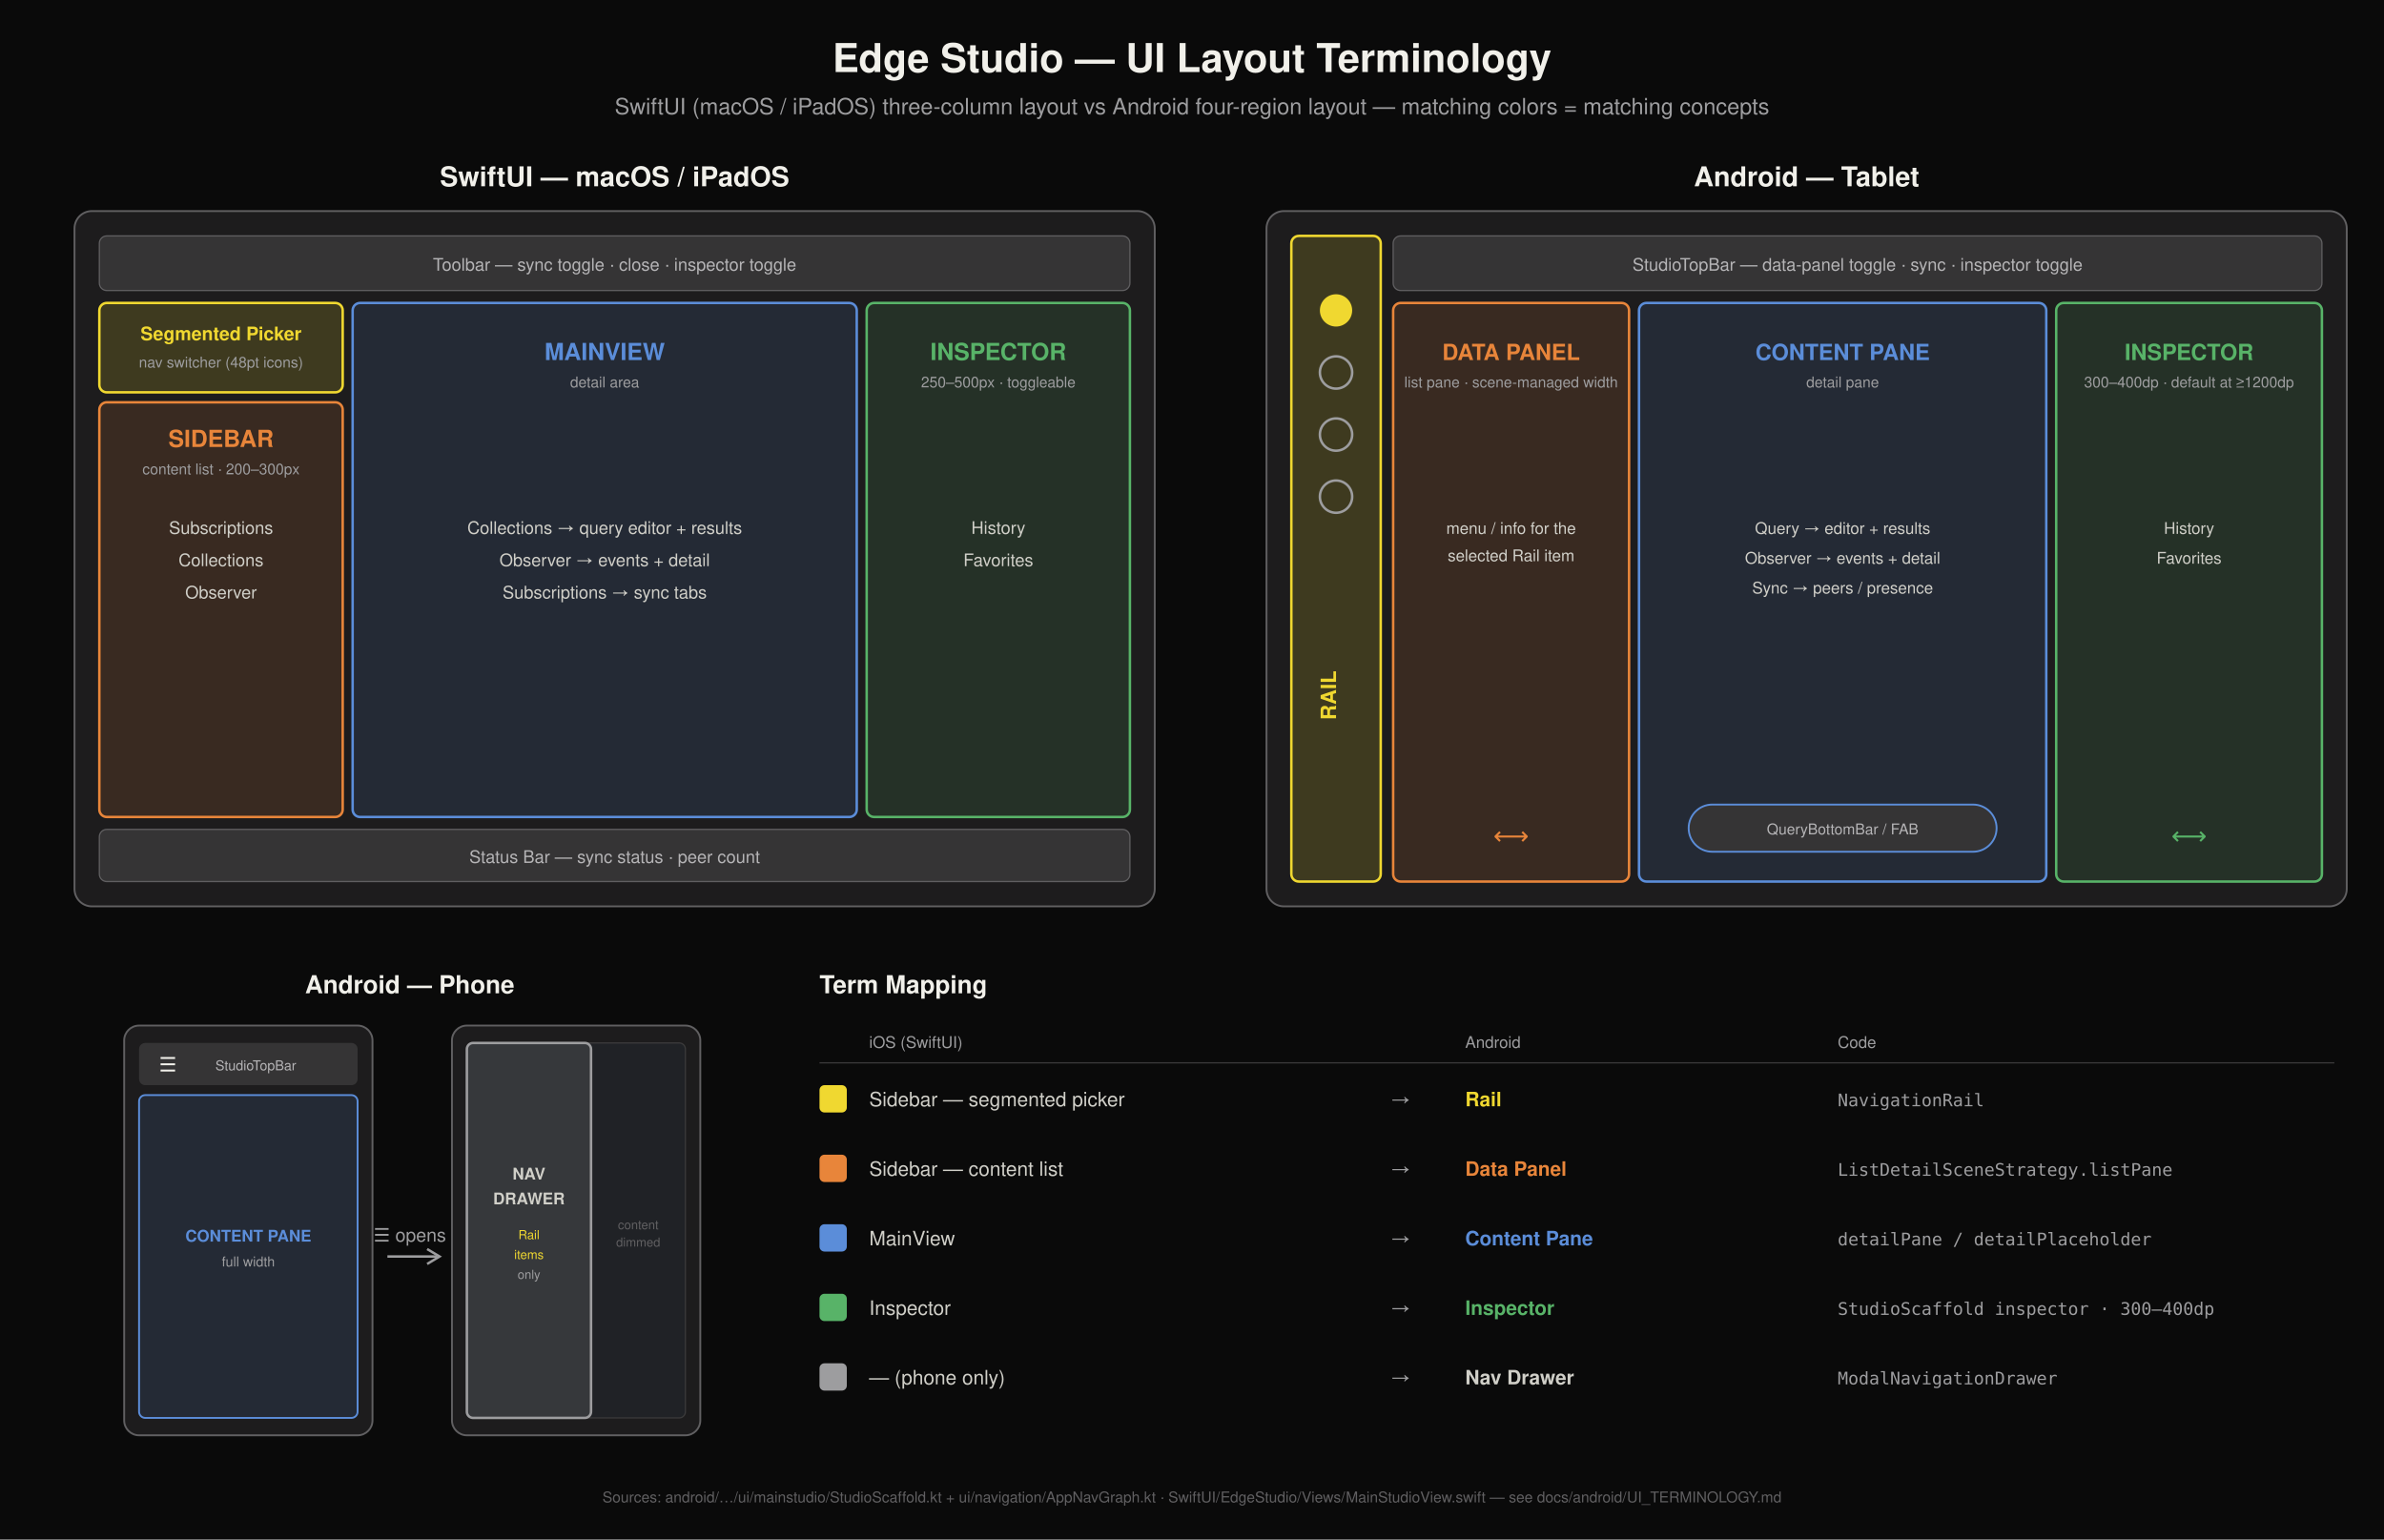
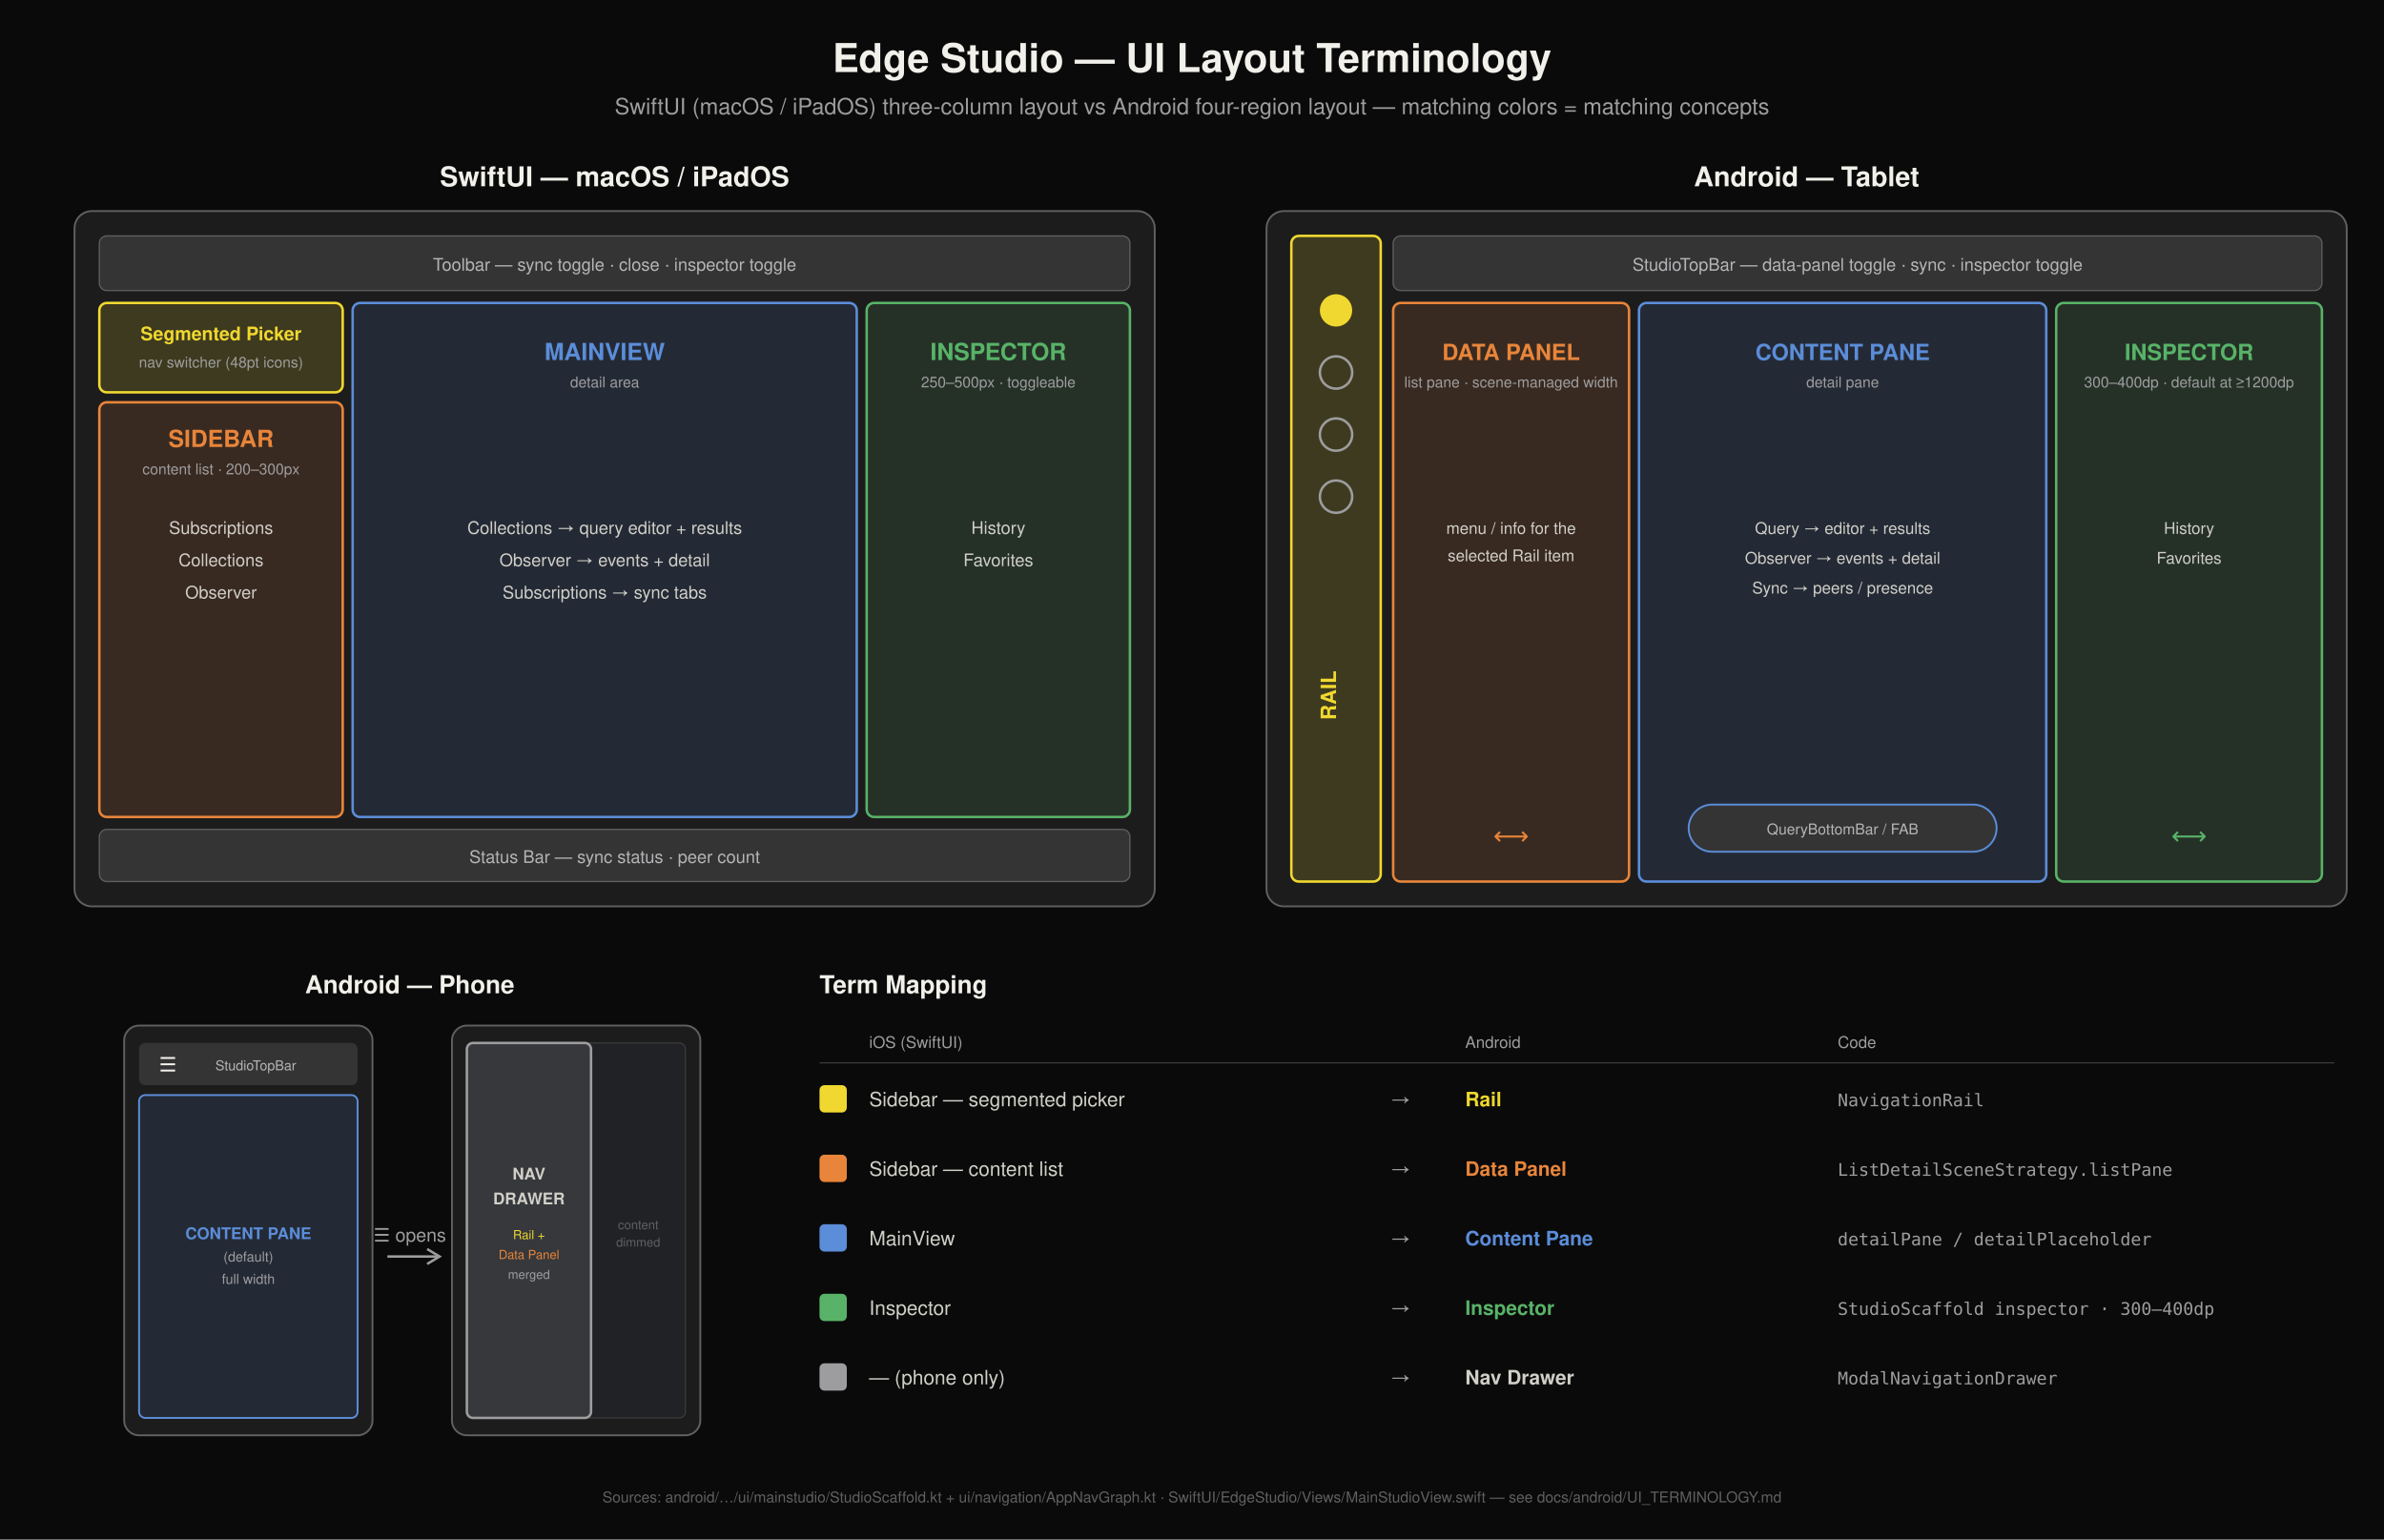
<svg xmlns="http://www.w3.org/2000/svg" width="1920" height="1240" viewBox="0 0 1920 1240">
  <defs>
    <style>
      text { font-family: 'Helvetica Neue', Helvetica, Arial, sans-serif; }
      .mono { font-family: 'SF Mono', Menlo, Consolas, monospace; }
    </style>
  </defs>
  <rect width="1920" height="1240" fill="#0A0A0A" />
  <text x="960" y="58" font-size="32" font-weight="700" fill="#F1F0EA" text-anchor="middle">Edge Studio — UI Layout Terminology</text>
  <text x="960" y="92" font-size="18" fill="#9D9D9F" text-anchor="middle">SwiftUI (macOS / iPadOS) three-column layout  vs  Android four-region layout — matching colors = matching concepts</text>
  <text x="495" y="150" font-size="22" font-weight="700" fill="#F1F0EA" text-anchor="middle">SwiftUI — macOS / iPadOS</text>
  <rect x="60" y="170" width="870" height="560" rx="14" fill="#1D1C1D" stroke="#605F61" stroke-width="1.5" />
  <rect x="80" y="190" width="830" height="44" rx="6" fill="#353435" stroke="#605F61" stroke-width="1" />
  <text x="495" y="218" font-size="14" fill="#B5B4B6" text-anchor="middle">Toolbar — sync toggle · close · inspector toggle</text>
  <rect x="80" y="244" width="196" height="72" rx="6" fill="#F0D830" fill-opacity="0.16" stroke="#F0D830" stroke-width="2" />
  <text x="178" y="274" font-size="15" font-weight="700" fill="#F0D830" text-anchor="middle">Segmented Picker</text>
  <text x="178" y="296" font-size="12" fill="#9D9D9F" text-anchor="middle">nav switcher (48pt icons)</text>
  <rect x="80" y="324" width="196" height="334" rx="6" fill="#E8853A" fill-opacity="0.14" stroke="#E8853A" stroke-width="2" />
  <text x="178" y="360" font-size="19" font-weight="700" fill="#E8853A" text-anchor="middle">SIDEBAR</text>
  <text x="178" y="382" font-size="12" fill="#9D9D9F" text-anchor="middle">content list · 200–300px</text>
  <text x="178" y="430" font-size="14" fill="#D0CFC8" text-anchor="middle">Subscriptions</text>
  <text x="178" y="456" font-size="14" fill="#D0CFC8" text-anchor="middle">Collections</text>
  <text x="178" y="482" font-size="14" fill="#D0CFC8" text-anchor="middle">Observer</text>
  <rect x="284" y="244" width="406" height="414" rx="6" fill="#5B8DD9" fill-opacity="0.13" stroke="#5B8DD9" stroke-width="2" />
  <text x="487" y="290" font-size="19" font-weight="700" fill="#5B8DD9" text-anchor="middle">MAINVIEW</text>
  <text x="487" y="312" font-size="12" fill="#9D9D9F" text-anchor="middle">detail area</text>
  <text x="487" y="430" font-size="14" fill="#D0CFC8" text-anchor="middle">Collections → query editor + results</text>
  <text x="487" y="456" font-size="14" fill="#D0CFC8" text-anchor="middle">Observer → events + detail</text>
  <text x="487" y="482" font-size="14" fill="#D0CFC8" text-anchor="middle">Subscriptions → sync tabs</text>
  <rect x="698" y="244" width="212" height="414" rx="6" fill="#58B368" fill-opacity="0.14" stroke="#58B368" stroke-width="2" />
  <text x="804" y="290" font-size="19" font-weight="700" fill="#58B368" text-anchor="middle">INSPECTOR</text>
  <text x="804" y="312" font-size="12" fill="#9D9D9F" text-anchor="middle">250–500px · toggleable</text>
  <text x="804" y="430" font-size="14" fill="#D0CFC8" text-anchor="middle">History</text>
  <text x="804" y="456" font-size="14" fill="#D0CFC8" text-anchor="middle">Favorites</text>
  <rect x="80" y="668" width="830" height="42" rx="6" fill="#353435" stroke="#605F61" stroke-width="1" />
  <text x="495" y="695" font-size="14" fill="#B5B4B6" text-anchor="middle">Status Bar — sync status · peer count</text>
  <text x="1455" y="150" font-size="22" font-weight="700" fill="#F1F0EA" text-anchor="middle">Android — Tablet</text>
  <rect x="1020" y="170" width="870" height="560" rx="14" fill="#1D1C1D" stroke="#605F61" stroke-width="1.5" />
  <rect x="1040" y="190" width="72" height="520" rx="6" fill="#F0D830" fill-opacity="0.16" stroke="#F0D830" stroke-width="2" />
  <circle cx="1076" cy="250" r="13" fill="#F0D830" />
  <circle cx="1076" cy="300" r="13" fill="none" stroke="#9D9D9F" stroke-width="2" />
  <circle cx="1076" cy="350" r="13" fill="none" stroke="#9D9D9F" stroke-width="2" />
  <circle cx="1076" cy="400" r="13" fill="none" stroke="#9D9D9F" stroke-width="2" />
  <text x="1076" y="560" font-size="17" font-weight="700" fill="#F0D830" text-anchor="middle" transform="rotate(-90 1076 560)">RAIL</text>
  <rect x="1122" y="190" width="748" height="44" rx="6" fill="#353435" stroke="#605F61" stroke-width="1" />
  <text x="1496" y="218" font-size="14" fill="#B5B4B6" text-anchor="middle">StudioTopBar — data-panel toggle · sync · inspector toggle</text>
  <rect x="1122" y="244" width="190" height="466" rx="6" fill="#E8853A" fill-opacity="0.14" stroke="#E8853A" stroke-width="2" />
  <text x="1217" y="290" font-size="18" font-weight="700" fill="#E8853A" text-anchor="middle">DATA PANEL</text>
  <text x="1217" y="312" font-size="12" fill="#9D9D9F" text-anchor="middle">list pane · scene-managed width</text>
  <text x="1217" y="430" font-size="13" fill="#D0CFC8" text-anchor="middle">menu / info for the</text>
  <text x="1217" y="452" font-size="13" fill="#D0CFC8" text-anchor="middle">selected Rail item</text>
  <text x="1217" y="680" font-size="20" fill="#E8853A" text-anchor="middle">⟷</text>
  <rect x="1320" y="244" width="328" height="466" rx="6" fill="#5B8DD9" fill-opacity="0.13" stroke="#5B8DD9" stroke-width="2" />
  <text x="1484" y="290" font-size="18" font-weight="700" fill="#5B8DD9" text-anchor="middle">CONTENT PANE</text>
  <text x="1484" y="312" font-size="12" fill="#9D9D9F" text-anchor="middle">detail pane</text>
  <text x="1484" y="430" font-size="13" fill="#D0CFC8" text-anchor="middle">Query → editor + results</text>
  <text x="1484" y="454" font-size="13" fill="#D0CFC8" text-anchor="middle">Observer → events + detail</text>
  <text x="1484" y="478" font-size="13" fill="#D0CFC8" text-anchor="middle">Sync → peers / presence</text>
  <rect x="1360" y="648" width="248" height="38" rx="19" fill="#353435" stroke="#5B8DD9" stroke-width="1.5" />
  <text x="1484" y="672" font-size="12" fill="#B5B4B6" text-anchor="middle">QueryBottomBar / FAB</text>
  <rect x="1656" y="244" width="214" height="466" rx="6" fill="#58B368" fill-opacity="0.14" stroke="#58B368" stroke-width="2" />
  <text x="1763" y="290" font-size="18" font-weight="700" fill="#58B368" text-anchor="middle">INSPECTOR</text>
  <text x="1763" y="312" font-size="12" fill="#9D9D9F" text-anchor="middle">300–400dp · default at ≥1200dp</text>
  <text x="1763" y="430" font-size="13" fill="#D0CFC8" text-anchor="middle">History</text>
  <text x="1763" y="454" font-size="13" fill="#D0CFC8" text-anchor="middle">Favorites</text>
  <text x="1763" y="680" font-size="20" fill="#58B368" text-anchor="middle">⟷</text>
  <text x="330" y="800" font-size="20" font-weight="700" fill="#F1F0EA" text-anchor="middle">Android — Phone</text>
  <rect x="100" y="826" width="200" height="330" rx="12" fill="#1D1C1D" stroke="#605F61" stroke-width="1.5" />
  <rect x="112" y="840" width="176" height="34" rx="5" fill="#353435" />
  <text x="128" y="863" font-size="16" fill="#F1F0EA">☰</text>
  <text x="206" y="862" font-size="11" fill="#B5B4B6" text-anchor="middle">StudioTopBar</text>
  <rect x="112" y="882" width="176" height="260" rx="5" fill="#5B8DD9" fill-opacity="0.13" stroke="#5B8DD9" stroke-width="1.5" />
-   <text x="200" y="1000" font-size="13" font-weight="700" fill="#5B8DD9" text-anchor="middle">CONTENT PANE</text>
-   <text x="200" y="1020" font-size="11" fill="#9D9D9F" text-anchor="middle">full width</text>
+   <text x="200" y="998" font-size="13" font-weight="700" fill="#5B8DD9" text-anchor="middle">CONTENT PANE</text>
+   <text x="200" y="1016" font-size="11" fill="#9D9D9F" text-anchor="middle">(default)</text>
+   <text x="200" y="1034" font-size="11" fill="#9D9D9F" text-anchor="middle">full width</text>
  <text x="330" y="1000" font-size="15" fill="#9D9D9F" text-anchor="middle">☰ opens</text>
  <path d="M 312 1012 L 352 1012" stroke="#9D9D9F" stroke-width="2" fill="none" marker-end="none" />
  <path d="M 344 1006 L 354 1012 L 344 1018" stroke="#9D9D9F" stroke-width="2" fill="none" />
  <rect x="364" y="826" width="200" height="330" rx="12" fill="#1D1C1D" stroke="#605F61" stroke-width="1.5" />
  <rect x="376" y="840" width="176" height="302" rx="5" fill="#5B8DD9" fill-opacity="0.05" stroke="#3B3A3B" stroke-width="1" />
  <rect x="376" y="840" width="100" height="302" rx="5" fill="#9D9D9F" fill-opacity="0.18" stroke="#9D9D9F" stroke-width="2" />
  <text x="426" y="950" font-size="13" font-weight="700" fill="#D0CFC8" text-anchor="middle">NAV</text>
  <text x="426" y="970" font-size="13" font-weight="700" fill="#D0CFC8" text-anchor="middle">DRAWER</text>
-   <text x="426" y="998" font-size="10" fill="#F0D830" text-anchor="middle">Rail</text>
-   <text x="426" y="1014" font-size="10" fill="#F0D830" text-anchor="middle">items</text>
-   <text x="426" y="1030" font-size="10" fill="#9D9D9F" text-anchor="middle">only</text>
+   <text x="426" y="998" font-size="10" fill="#F0D830" text-anchor="middle">Rail +</text>
+   <text x="426" y="1014" font-size="10" fill="#E8853A" text-anchor="middle">Data Panel</text>
+   <text x="426" y="1030" font-size="10" fill="#9D9D9F" text-anchor="middle">merged</text>
  <text x="514" y="990" font-size="10" fill="#605F61" text-anchor="middle">content</text>
  <text x="514" y="1004" font-size="10" fill="#605F61" text-anchor="middle">dimmed</text>
  <text x="660" y="800" font-size="20" font-weight="700" fill="#F1F0EA">Term Mapping</text>
  <text x="700" y="844" font-size="13" fill="#9D9D9F">iOS (SwiftUI)</text>
  <text x="1180" y="844" font-size="13" fill="#9D9D9F">Android</text>
  <text x="1480" y="844" font-size="13" fill="#9D9D9F">Code</text>
  <line x1="660" y1="856" x2="1880" y2="856" stroke="#3B3A3B" stroke-width="1" />
  <rect x="660" y="874" width="22" height="22" rx="4" fill="#F0D830" />
  <text x="700" y="891" font-size="16" fill="#D0CFC8">Sidebar — segmented picker</text>
  <text x="1120" y="891" font-size="16" fill="#9D9D9F">→</text>
  <text x="1180" y="891" font-size="16" font-weight="700" fill="#F0D830">Rail</text>
  <text x="1480" y="891" font-size="14" fill="#9D9D9F" class="mono">NavigationRail</text>
  <rect x="660" y="930" width="22" height="22" rx="4" fill="#E8853A" />
  <text x="700" y="947" font-size="16" fill="#D0CFC8">Sidebar — content list</text>
  <text x="1120" y="947" font-size="16" fill="#9D9D9F">→</text>
  <text x="1180" y="947" font-size="16" font-weight="700" fill="#E8853A">Data Panel</text>
  <text x="1480" y="947" font-size="14" fill="#9D9D9F" class="mono">ListDetailSceneStrategy.listPane</text>
  <rect x="660" y="986" width="22" height="22" rx="4" fill="#5B8DD9" />
  <text x="700" y="1003" font-size="16" fill="#D0CFC8">MainView</text>
  <text x="1120" y="1003" font-size="16" fill="#9D9D9F">→</text>
  <text x="1180" y="1003" font-size="16" font-weight="700" fill="#5B8DD9">Content Pane</text>
  <text x="1480" y="1003" font-size="14" fill="#9D9D9F" class="mono">detailPane / detailPlaceholder</text>
  <rect x="660" y="1042" width="22" height="22" rx="4" fill="#58B368" />
  <text x="700" y="1059" font-size="16" fill="#D0CFC8">Inspector</text>
  <text x="1120" y="1059" font-size="16" fill="#9D9D9F">→</text>
  <text x="1180" y="1059" font-size="16" font-weight="700" fill="#58B368">Inspector</text>
  <text x="1480" y="1059" font-size="14" fill="#9D9D9F" class="mono">StudioScaffold inspector · 300–400dp</text>
  <rect x="660" y="1098" width="22" height="22" rx="4" fill="#9D9D9F" />
  <text x="700" y="1115" font-size="16" fill="#D0CFC8">— (phone only)</text>
  <text x="1120" y="1115" font-size="16" fill="#9D9D9F">→</text>
  <text x="1180" y="1115" font-size="16" font-weight="700" fill="#D0CFC8">Nav Drawer</text>
  <text x="1480" y="1115" font-size="14" fill="#9D9D9F" class="mono">ModalNavigationDrawer</text>
  <text x="960" y="1210" font-size="12" fill="#605F61" text-anchor="middle">Sources: android/…/ui/mainstudio/StudioScaffold.kt + ui/navigation/AppNavGraph.kt · SwiftUI/EdgeStudio/Views/MainStudioView.swift — see docs/android/UI_TERMINOLOGY.md</text>
</svg>
